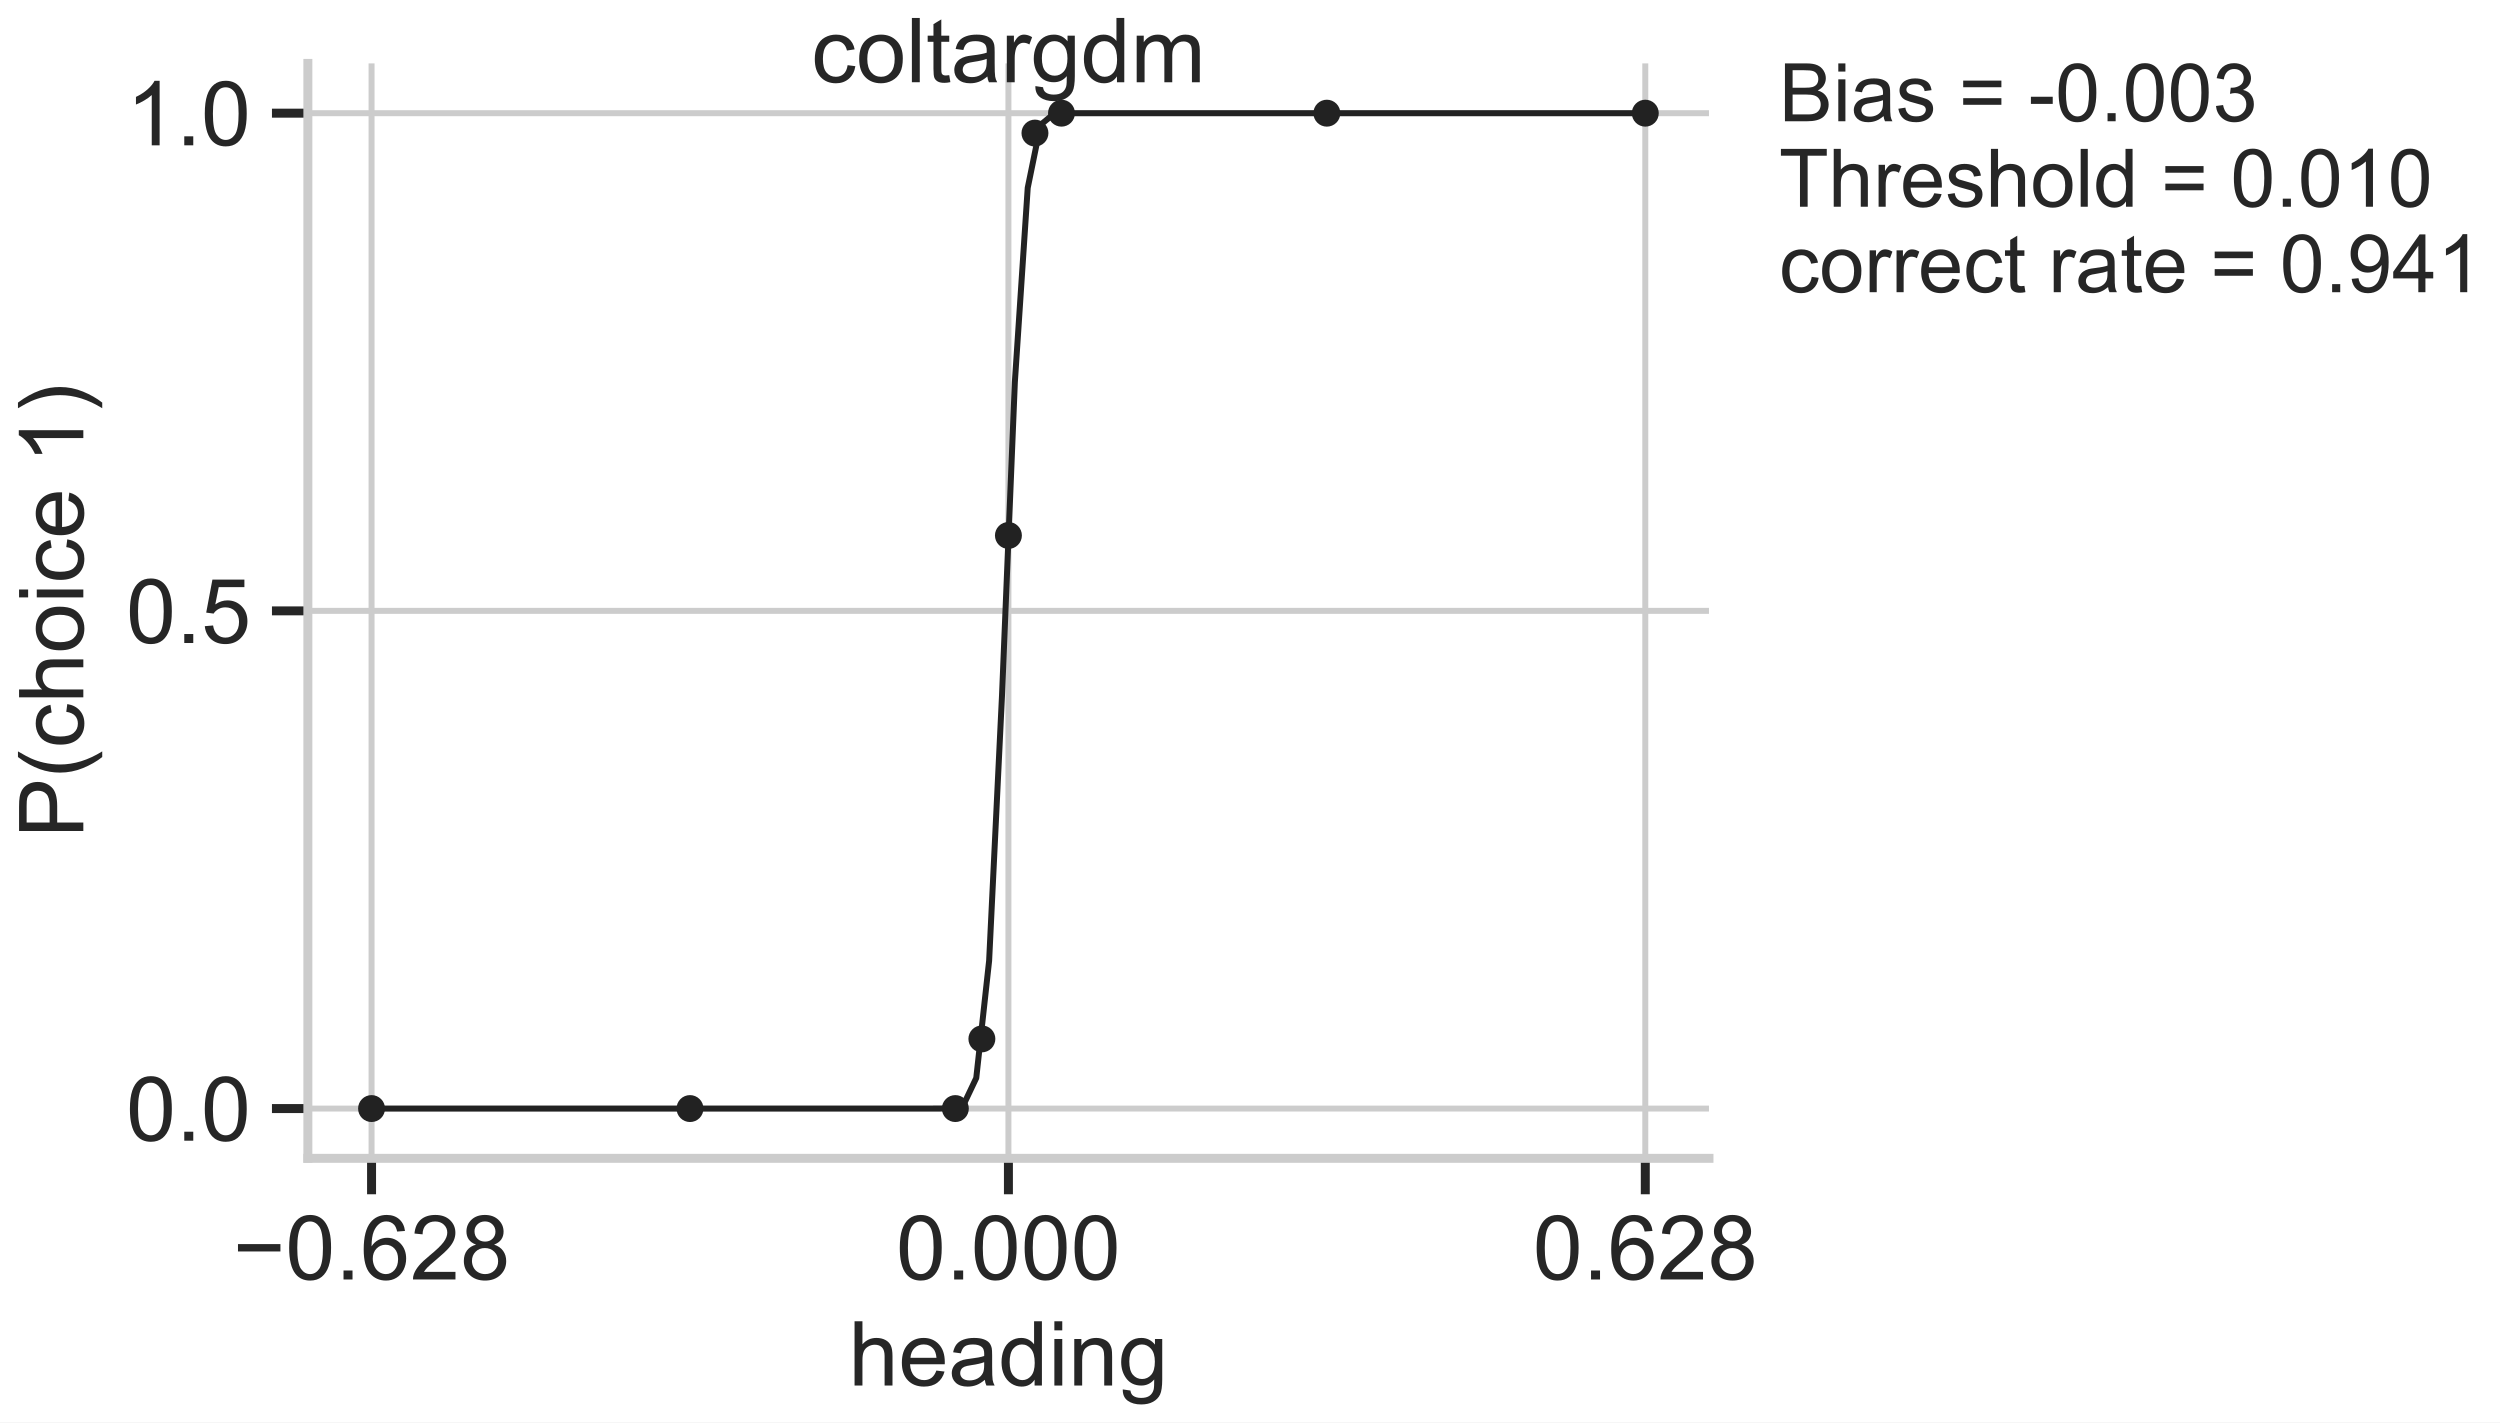
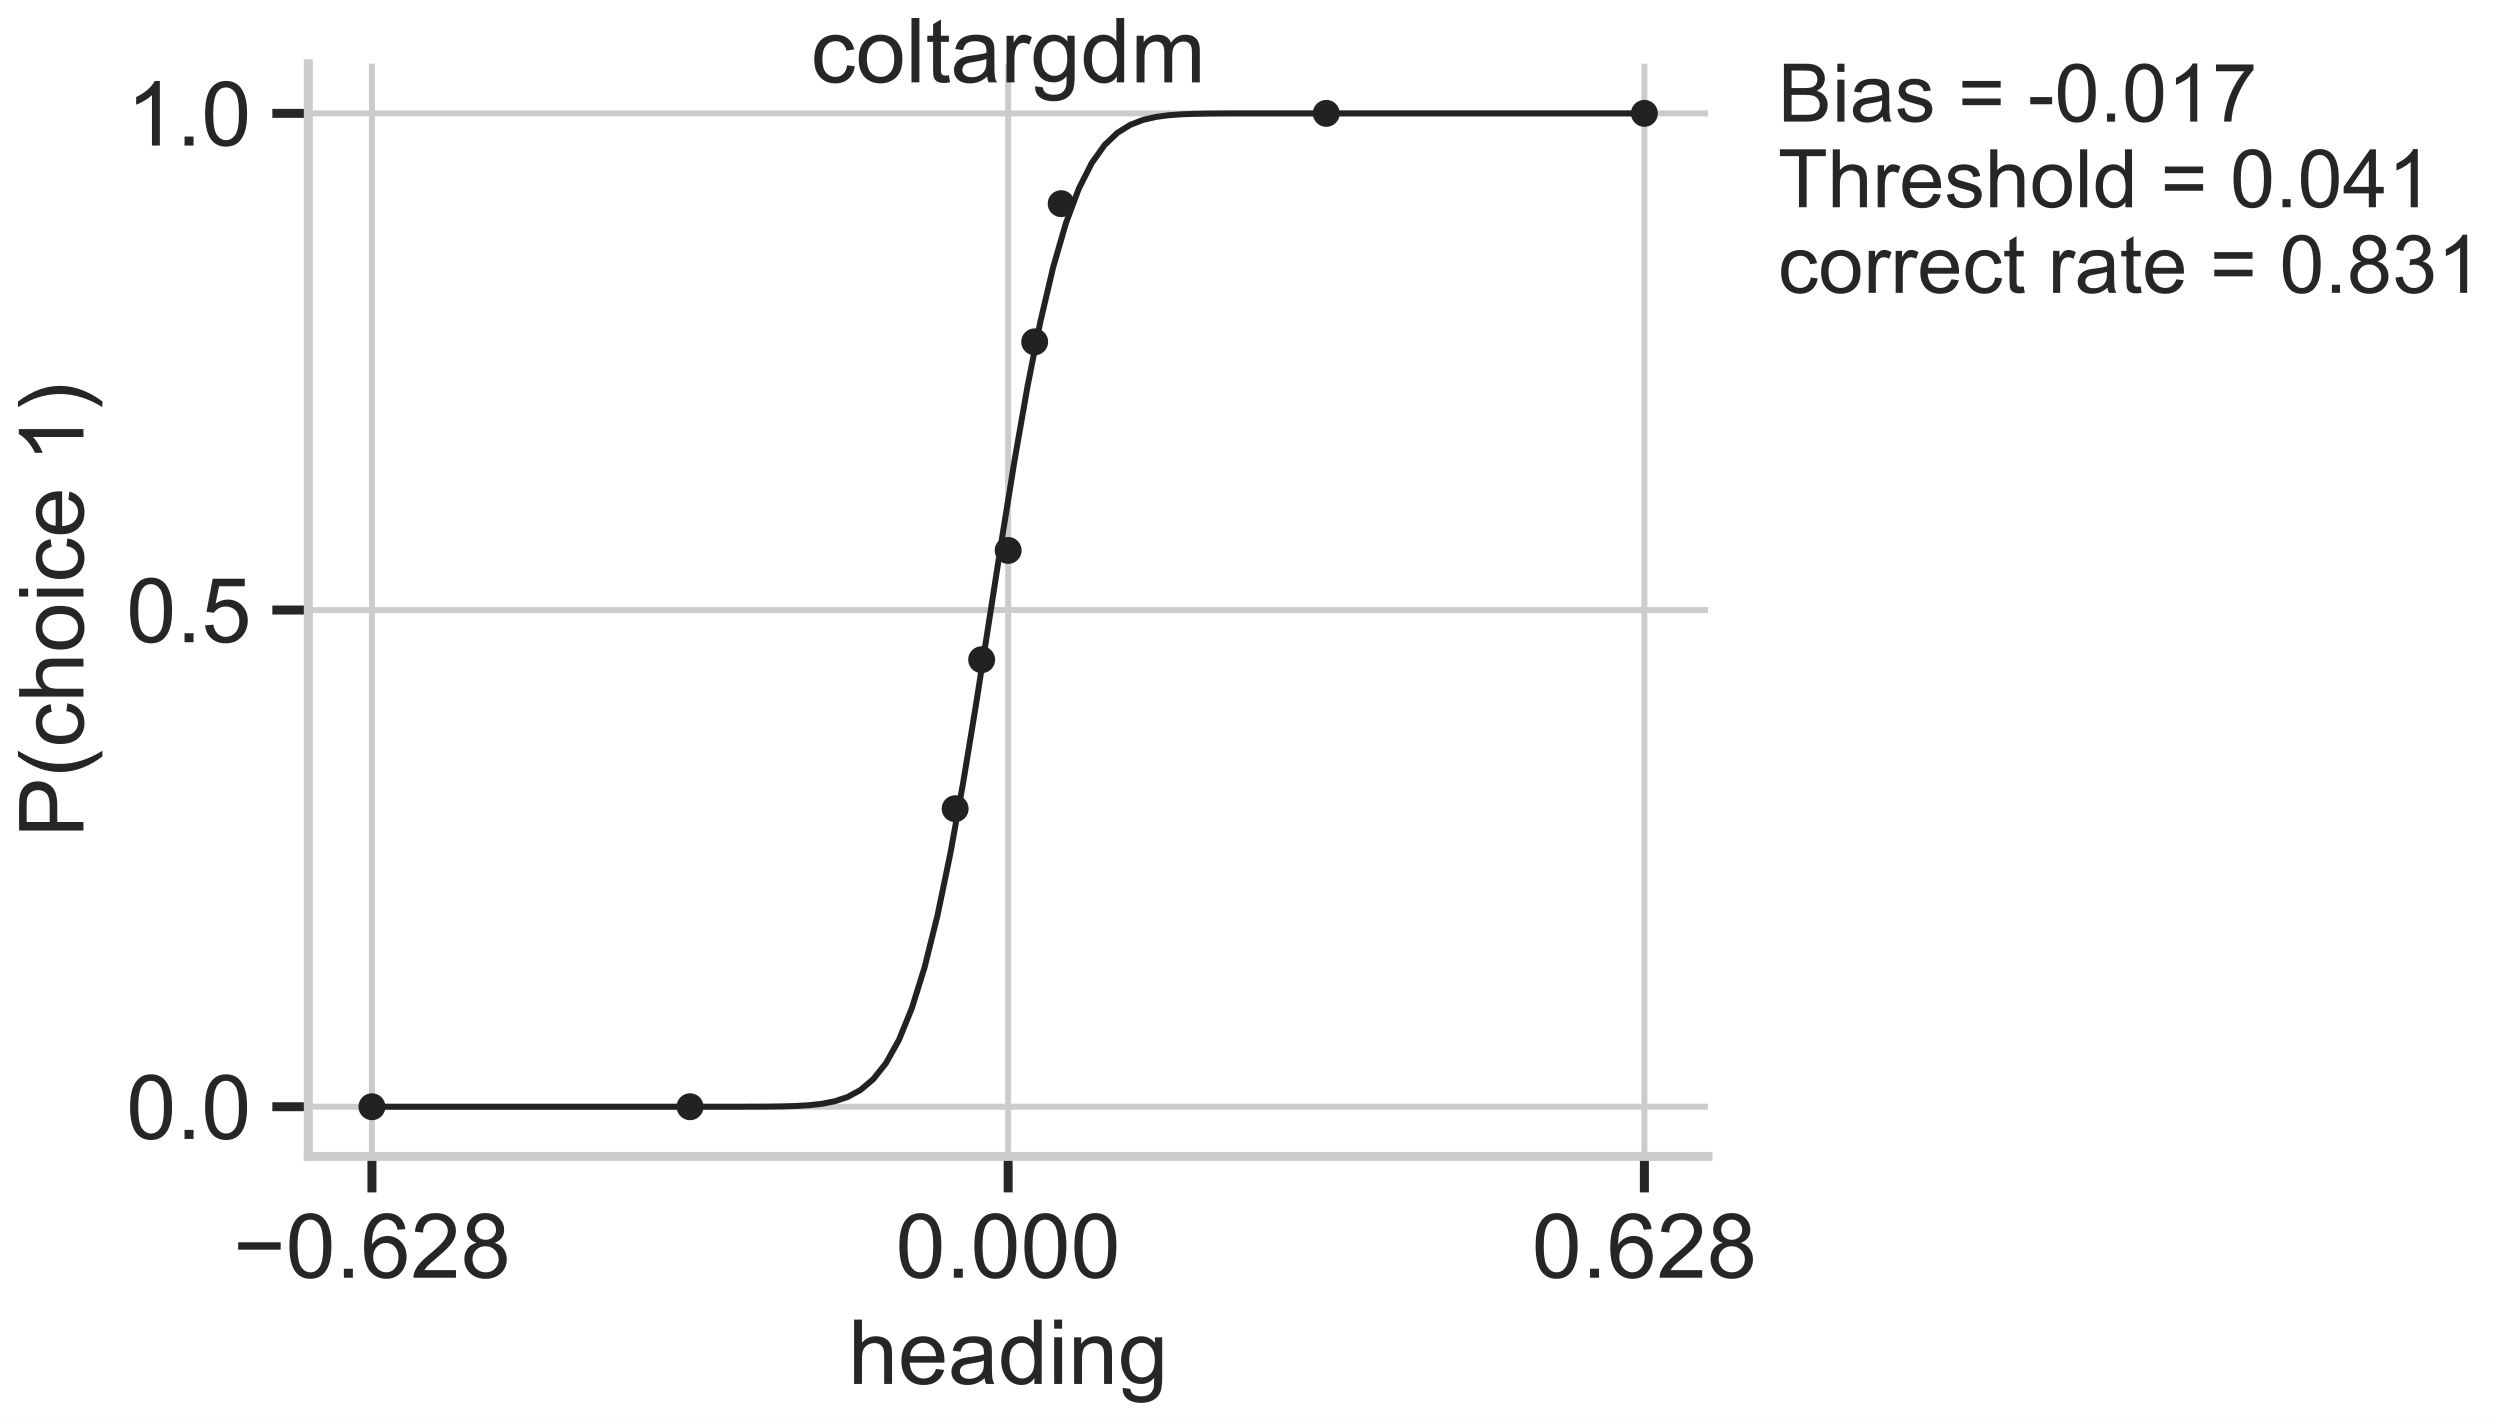
- <svg xmlns="http://www.w3.org/2000/svg" xmlns:xlink="http://www.w3.org/1999/xlink" width="417.6pt" height="237.6pt" viewBox="0 0 417.6 237.6" version="1.1">
+ <svg xmlns="http://www.w3.org/2000/svg" xmlns:xlink="http://www.w3.org/1999/xlink" width="417pt" height="237pt" viewBox="0 0 417 237" version="1.1">
  <defs>
    <style type="text/css">*{stroke-linejoin: round; stroke-linecap: butt}</style>
  </defs>
  <g id="figure_1">
    <g id="patch_1">
-       <path d="M 0 237.6  L 417.6 237.6  L 417.6 0  L 0 0  z " style="fill: #ffffff" />
+       <path d="M 0 237  L 417 237  L 417 0  L 0 0  z " style="fill: #ffffff" />
    </g>
    <g id="axes_1">
      <g id="patch_2">
-         <path d="M 51.427 193.488  L 285.467 193.488  L 285.467 10.592  L 51.427 10.592  L 51.427 193.488  z " style="fill: none" />
+         <path d="M 51.427 192.888  L 284.895 192.888  L 284.895 10.625  L 51.427 10.625  L 51.427 192.888  z " style="fill: none" />
      </g>
      <g id="matplotlib.axis_1">
        <g id="xtick_1">
          <g id="line2d_1">
-             <path d="M 62.065 193.488  L 62.065 10.592  " clip-path="url(#p4174869cdf)" style="fill: none; stroke: #cccccc; stroke-linecap: round" />
+             <path d="M 62.039 192.888  L 62.039 10.625  " clip-path="url(#p455dd6280d)" style="fill: none; stroke: #cccccc; stroke-linecap: round" />
          </g>
          <g id="line2d_2">
            <defs>
-               <path id="mea67c28855" d="M 0 0  L 0 6  " style="stroke: #262626; stroke-width: 1.5" />
+               <path id="m4853900758" d="M 0 0  L 0 6  " style="stroke: #262626; stroke-width: 1.5" />
            </defs>
            <g>
-               <use xlink:href="#mea67c28855" x="62.065" y="193.488" style="fill: #262626; stroke: #262626; stroke-width: 1.5" />
+               <use xlink:href="#m4853900758" x="62.039" y="192.888" style="fill: #262626; stroke: #262626; stroke-width: 1.5" />
            </g>
          </g>
          <g id="text_1">
-             <g style="fill: #262626" transform="translate(38.91811 213.7248) scale(0.15 -0.15)">
+             <g style="fill: #262626" transform="translate(38.89213 213.1248) scale(0.15 -0.15)">
              <defs>
                <path id="ArialMT-2212" d="M 3381 1997  L 356 1997  L 356 2522  L 3381 2522  L 3381 1997  z " transform="scale(0.015625)" />
                <path id="ArialMT-30" d="M 266 2259  Q 266 3072 433 3567  Q 600 4063 929 4331  Q 1259 4600 1759 4600  Q 2128 4600 2406 4451  Q 2684 4303 2865 4023  Q 3047 3744 3150 3342  Q 3253 2941 3253 2259  Q 3253 1453 3087 958  Q 2922 463 2592 192  Q 2263 -78 1759 -78  Q 1097 -78 719 397  Q 266 969 266 2259  z M 844 2259  Q 844 1131 1108 757  Q 1372 384 1759 384  Q 2147 384 2411 759  Q 2675 1134 2675 2259  Q 2675 3391 2411 3762  Q 2147 4134 1753 4134  Q 1366 4134 1134 3806  Q 844 3388 844 2259  z " transform="scale(0.015625)" />
                <path id="ArialMT-2e" d="M 581 0  L 581 641  L 1222 641  L 1222 0  L 581 0  z " transform="scale(0.015625)" />
                <path id="ArialMT-36" d="M 3184 3459  L 2625 3416  Q 2550 3747 2413 3897  Q 2184 4138 1850 4138  Q 1581 4138 1378 3988  Q 1113 3794 959 3422  Q 806 3050 800 2363  Q 1003 2672 1297 2822  Q 1591 2972 1913 2972  Q 2475 2972 2870 2558  Q 3266 2144 3266 1488  Q 3266 1056 3080 686  Q 2894 316 2569 119  Q 2244 -78 1831 -78  Q 1128 -78 684 439  Q 241 956 241 2144  Q 241 3472 731 4075  Q 1159 4600 1884 4600  Q 2425 4600 2770 4297  Q 3116 3994 3184 3459  z M 888 1484  Q 888 1194 1011 928  Q 1134 663 1356 523  Q 1578 384 1822 384  Q 2178 384 2434 671  Q 2691 959 2691 1453  Q 2691 1928 2437 2201  Q 2184 2475 1800 2475  Q 1419 2475 1153 2201  Q 888 1928 888 1484  z " transform="scale(0.015625)" />
                <path id="ArialMT-32" d="M 3222 541  L 3222 0  L 194 0  Q 188 203 259 391  Q 375 700 629 1000  Q 884 1300 1366 1694  Q 2113 2306 2375 2664  Q 2638 3022 2638 3341  Q 2638 3675 2398 3904  Q 2159 4134 1775 4134  Q 1369 4134 1125 3890  Q 881 3647 878 3216  L 300 3275  Q 359 3922 746 4261  Q 1134 4600 1788 4600  Q 2447 4600 2831 4234  Q 3216 3869 3216 3328  Q 3216 3053 3103 2787  Q 2991 2522 2730 2228  Q 2469 1934 1863 1422  Q 1356 997 1212 845  Q 1069 694 975 541  L 3222 541  z " transform="scale(0.015625)" />
                <path id="ArialMT-38" d="M 1131 2484  Q 781 2613 612 2850  Q 444 3088 444 3419  Q 444 3919 803 4259  Q 1163 4600 1759 4600  Q 2359 4600 2725 4251  Q 3091 3903 3091 3403  Q 3091 3084 2923 2848  Q 2756 2613 2416 2484  Q 2838 2347 3058 2040  Q 3278 1734 3278 1309  Q 3278 722 2862 322  Q 2447 -78 1769 -78  Q 1091 -78 675 323  Q 259 725 259 1325  Q 259 1772 486 2073  Q 713 2375 1131 2484  z M 1019 3438  Q 1019 3113 1228 2906  Q 1438 2700 1772 2700  Q 2097 2700 2305 2904  Q 2513 3109 2513 3406  Q 2513 3716 2298 3927  Q 2084 4138 1766 4138  Q 1444 4138 1231 3931  Q 1019 3725 1019 3438  z M 838 1322  Q 838 1081 952 856  Q 1066 631 1291 507  Q 1516 384 1775 384  Q 2178 384 2440 643  Q 2703 903 2703 1303  Q 2703 1709 2433 1975  Q 2163 2241 1756 2241  Q 1359 2241 1098 1978  Q 838 1716 838 1322  z " transform="scale(0.015625)" />
              </defs>
              <use xlink:href="#ArialMT-2212" />
              <use xlink:href="#ArialMT-30" x="58.398" />
              <use xlink:href="#ArialMT-2e" x="114.014" />
              <use xlink:href="#ArialMT-36" x="141.797" />
              <use xlink:href="#ArialMT-32" x="197.412" />
              <use xlink:href="#ArialMT-38" x="253.027" />
            </g>
          </g>
        </g>
        <g id="xtick_2">
          <g id="line2d_3">
-             <path d="M 168.447 193.488  L 168.447 10.592  " clip-path="url(#p4174869cdf)" style="fill: none; stroke: #cccccc; stroke-linecap: round" />
+             <path d="M 168.161 192.888  L 168.161 10.625  " clip-path="url(#p455dd6280d)" style="fill: none; stroke: #cccccc; stroke-linecap: round" />
          </g>
          <g id="line2d_4">
            <g>
-               <use xlink:href="#mea67c28855" x="168.447" y="193.488" style="fill: #262626; stroke: #262626; stroke-width: 1.5" />
+               <use xlink:href="#m4853900758" x="168.161" y="192.888" style="fill: #262626; stroke: #262626; stroke-width: 1.5" />
            </g>
          </g>
          <g id="text_2">
-             <g style="fill: #262626" transform="translate(149.6804 213.7248) scale(0.15 -0.15)">
+             <g style="fill: #262626" transform="translate(149.3946 213.1248) scale(0.15 -0.15)">
              <use xlink:href="#ArialMT-30" />
              <use xlink:href="#ArialMT-2e" x="55.615" />
              <use xlink:href="#ArialMT-30" x="83.398" />
              <use xlink:href="#ArialMT-30" x="139.014" />
              <use xlink:href="#ArialMT-30" x="194.629" />
            </g>
          </g>
        </g>
        <g id="xtick_3">
          <g id="line2d_5">
-             <path d="M 274.829 193.488  L 274.829 10.592  " clip-path="url(#p4174869cdf)" style="fill: none; stroke: #cccccc; stroke-linecap: round" />
+             <path d="M 274.283 192.888  L 274.283 10.625  " clip-path="url(#p455dd6280d)" style="fill: none; stroke: #cccccc; stroke-linecap: round" />
          </g>
          <g id="line2d_6">
            <g>
-               <use xlink:href="#mea67c28855" x="274.829" y="193.488" style="fill: #262626; stroke: #262626; stroke-width: 1.5" />
+               <use xlink:href="#m4853900758" x="274.283" y="192.888" style="fill: #262626; stroke: #262626; stroke-width: 1.5" />
            </g>
          </g>
          <g id="text_3">
-             <g style="fill: #262626" transform="translate(256.0623 213.7248) scale(0.15 -0.15)">
+             <g style="fill: #262626" transform="translate(255.5166 213.1248) scale(0.15 -0.15)">
              <use xlink:href="#ArialMT-30" />
              <use xlink:href="#ArialMT-2e" x="55.615" />
              <use xlink:href="#ArialMT-36" x="83.398" />
              <use xlink:href="#ArialMT-32" x="139.014" />
              <use xlink:href="#ArialMT-38" x="194.629" />
            </g>
          </g>
        </g>
        <g id="text_4">
-           <g style="fill: #262626" transform="translate(141.7562 231.4427) scale(0.15 -0.15)">
+           <g style="fill: #262626" transform="translate(141.4704 230.8427) scale(0.15 -0.15)">
            <defs>
              <path id="ArialMT-68" d="M 422 0  L 422 4581  L 984 4581  L 984 2938  Q 1378 3394 1978 3394  Q 2347 3394 2619 3248  Q 2891 3103 3008 2847  Q 3125 2591 3125 2103  L 3125 0  L 2563 0  L 2563 2103  Q 2563 2525 2380 2717  Q 2197 2909 1863 2909  Q 1613 2909 1392 2779  Q 1172 2650 1078 2428  Q 984 2206 984 1816  L 984 0  L 422 0  z " transform="scale(0.015625)" />
              <path id="ArialMT-65" d="M 2694 1069  L 3275 997  Q 3138 488 2766 206  Q 2394 -75 1816 -75  Q 1088 -75 661 373  Q 234 822 234 1631  Q 234 2469 665 2931  Q 1097 3394 1784 3394  Q 2450 3394 2872 2941  Q 3294 2488 3294 1666  Q 3294 1616 3291 1516  L 816 1516  Q 847 969 1125 678  Q 1403 388 1819 388  Q 2128 388 2347 550  Q 2566 713 2694 1069  z M 847 1978  L 2700 1978  Q 2663 2397 2488 2606  Q 2219 2931 1791 2931  Q 1403 2931 1139 2672  Q 875 2413 847 1978  z " transform="scale(0.015625)" />
              <path id="ArialMT-61" d="M 2588 409  Q 2275 144 1986 34  Q 1697 -75 1366 -75  Q 819 -75 525 192  Q 231 459 231 875  Q 231 1119 342 1320  Q 453 1522 633 1644  Q 813 1766 1038 1828  Q 1203 1872 1538 1913  Q 2219 1994 2541 2106  Q 2544 2222 2544 2253  Q 2544 2597 2384 2738  Q 2169 2928 1744 2928  Q 1347 2928 1158 2789  Q 969 2650 878 2297  L 328 2372  Q 403 2725 575 2942  Q 747 3159 1072 3276  Q 1397 3394 1825 3394  Q 2250 3394 2515 3294  Q 2781 3194 2906 3042  Q 3031 2891 3081 2659  Q 3109 2516 3109 2141  L 3109 1391  Q 3109 606 3145 398  Q 3181 191 3288 0  L 2700 0  Q 2613 175 2588 409  z M 2541 1666  Q 2234 1541 1622 1453  Q 1275 1403 1131 1340  Q 988 1278 909 1158  Q 831 1038 831 891  Q 831 666 1001 516  Q 1172 366 1500 366  Q 1825 366 2078 508  Q 2331 650 2450 897  Q 2541 1088 2541 1459  L 2541 1666  z " transform="scale(0.015625)" />
              <path id="ArialMT-64" d="M 2575 0  L 2575 419  Q 2259 -75 1647 -75  Q 1250 -75 917 144  Q 584 363 401 755  Q 219 1147 219 1656  Q 219 2153 384 2558  Q 550 2963 881 3178  Q 1213 3394 1622 3394  Q 1922 3394 2156 3267  Q 2391 3141 2538 2938  L 2538 4581  L 3097 4581  L 3097 0  L 2575 0  z M 797 1656  Q 797 1019 1065 703  Q 1334 388 1700 388  Q 2069 388 2326 689  Q 2584 991 2584 1609  Q 2584 2291 2321 2609  Q 2059 2928 1675 2928  Q 1300 2928 1048 2622  Q 797 2316 797 1656  z " transform="scale(0.015625)" />
              <path id="ArialMT-69" d="M 425 3934  L 425 4581  L 988 4581  L 988 3934  L 425 3934  z M 425 0  L 425 3319  L 988 3319  L 988 0  L 425 0  z " transform="scale(0.015625)" />
              <path id="ArialMT-6e" d="M 422 0  L 422 3319  L 928 3319  L 928 2847  Q 1294 3394 1984 3394  Q 2284 3394 2536 3286  Q 2788 3178 2913 3003  Q 3038 2828 3088 2588  Q 3119 2431 3119 2041  L 3119 0  L 2556 0  L 2556 2019  Q 2556 2363 2490 2533  Q 2425 2703 2258 2804  Q 2091 2906 1866 2906  Q 1506 2906 1245 2678  Q 984 2450 984 1813  L 984 0  L 422 0  z " transform="scale(0.015625)" />
              <path id="ArialMT-67" d="M 319 -275  L 866 -356  Q 900 -609 1056 -725  Q 1266 -881 1628 -881  Q 2019 -881 2231 -725  Q 2444 -569 2519 -288  Q 2563 -116 2559 434  Q 2191 0 1641 0  Q 956 0 581 494  Q 206 988 206 1678  Q 206 2153 378 2554  Q 550 2956 876 3175  Q 1203 3394 1644 3394  Q 2231 3394 2613 2919  L 2613 3319  L 3131 3319  L 3131 450  Q 3131 -325 2973 -648  Q 2816 -972 2473 -1159  Q 2131 -1347 1631 -1347  Q 1038 -1347 672 -1080  Q 306 -813 319 -275  z M 784 1719  Q 784 1066 1043 766  Q 1303 466 1694 466  Q 2081 466 2343 764  Q 2606 1063 2606 1700  Q 2606 2309 2336 2618  Q 2066 2928 1684 2928  Q 1309 2928 1046 2623  Q 784 2319 784 1719  z " transform="scale(0.015625)" />
            </defs>
            <use xlink:href="#ArialMT-68" />
            <use xlink:href="#ArialMT-65" x="55.615" />
            <use xlink:href="#ArialMT-61" x="111.23" />
            <use xlink:href="#ArialMT-64" x="166.846" />
            <use xlink:href="#ArialMT-69" x="222.461" />
            <use xlink:href="#ArialMT-6e" x="244.678" />
            <use xlink:href="#ArialMT-67" x="300.293" />
          </g>
        </g>
      </g>
      <g id="matplotlib.axis_2">
        <g id="ytick_1">
          <g id="line2d_7">
-             <path d="M 51.427 185.175  L 285.467 185.175  " clip-path="url(#p4174869cdf)" style="fill: none; stroke: #cccccc; stroke-linecap: round" />
+             <path d="M 51.427 184.603  L 284.895 184.603  " clip-path="url(#p455dd6280d)" style="fill: none; stroke: #cccccc; stroke-linecap: round" />
          </g>
          <g id="line2d_8">
            <defs>
-               <path id="maa563afc56" d="M 0 0  L -6 0  " style="stroke: #262626; stroke-width: 1.5" />
+               <path id="m7aaaa21338" d="M 0 0  L -6 0  " style="stroke: #262626; stroke-width: 1.5" />
            </defs>
            <g>
-               <use xlink:href="#maa563afc56" x="51.427" y="185.175" style="fill: #262626; stroke: #262626; stroke-width: 1.5" />
+               <use xlink:href="#m7aaaa21338" x="51.427" y="184.603" style="fill: #262626; stroke: #262626; stroke-width: 1.5" />
            </g>
          </g>
          <g id="text_5">
-             <g style="fill: #262626" transform="translate(21.0768 190.5429) scale(0.15 -0.15)">
+             <g style="fill: #262626" transform="translate(21.0768 189.9717) scale(0.15 -0.15)">
              <use xlink:href="#ArialMT-30" />
              <use xlink:href="#ArialMT-2e" x="55.615" />
              <use xlink:href="#ArialMT-30" x="83.398" />
            </g>
          </g>
        </g>
        <g id="ytick_2">
          <g id="line2d_9">
-             <path d="M 51.427 102.04  L 285.467 102.04  " clip-path="url(#p4174869cdf)" style="fill: none; stroke: #cccccc; stroke-linecap: round" />
+             <path d="M 51.427 101.757  L 284.895 101.757  " clip-path="url(#p455dd6280d)" style="fill: none; stroke: #cccccc; stroke-linecap: round" />
          </g>
          <g id="line2d_10">
            <g>
-               <use xlink:href="#maa563afc56" x="51.427" y="102.04" style="fill: #262626; stroke: #262626; stroke-width: 1.5" />
+               <use xlink:href="#m7aaaa21338" x="51.427" y="101.757" style="fill: #262626; stroke: #262626; stroke-width: 1.5" />
            </g>
          </g>
          <g id="text_6">
-             <g style="fill: #262626" transform="translate(21.0768 107.4082) scale(0.15 -0.15)">
+             <g style="fill: #262626" transform="translate(21.0768 107.1251) scale(0.15 -0.15)">
              <defs>
                <path id="ArialMT-35" d="M 266 1200  L 856 1250  Q 922 819 1161 601  Q 1400 384 1738 384  Q 2144 384 2425 690  Q 2706 997 2706 1503  Q 2706 1984 2436 2262  Q 2166 2541 1728 2541  Q 1456 2541 1237 2417  Q 1019 2294 894 2097  L 366 2166  L 809 4519  L 3088 4519  L 3088 3981  L 1259 3981  L 1013 2750  Q 1425 3038 1878 3038  Q 2478 3038 2890 2622  Q 3303 2206 3303 1553  Q 3303 931 2941 478  Q 2500 -78 1738 -78  Q 1113 -78 717 272  Q 322 622 266 1200  z " transform="scale(0.015625)" />
              </defs>
              <use xlink:href="#ArialMT-30" />
              <use xlink:href="#ArialMT-2e" x="55.615" />
              <use xlink:href="#ArialMT-35" x="83.398" />
            </g>
          </g>
        </g>
        <g id="ytick_3">
          <g id="line2d_11">
-             <path d="M 51.427 18.905  L 285.467 18.905  " clip-path="url(#p4174869cdf)" style="fill: none; stroke: #cccccc; stroke-linecap: round" />
+             <path d="M 51.427 18.91  L 284.895 18.91  " clip-path="url(#p455dd6280d)" style="fill: none; stroke: #cccccc; stroke-linecap: round" />
          </g>
          <g id="line2d_12">
            <g>
-               <use xlink:href="#maa563afc56" x="51.427" y="18.905" style="fill: #262626; stroke: #262626; stroke-width: 1.5" />
+               <use xlink:href="#m7aaaa21338" x="51.427" y="18.91" style="fill: #262626; stroke: #262626; stroke-width: 1.5" />
            </g>
          </g>
          <g id="text_7">
-             <g style="fill: #262626" transform="translate(21.0768 24.2735) scale(0.15 -0.15)">
+             <g style="fill: #262626" transform="translate(21.0768 24.2785) scale(0.15 -0.15)">
              <defs>
                <path id="ArialMT-31" d="M 2384 0  L 1822 0  L 1822 3584  Q 1619 3391 1289 3197  Q 959 3003 697 2906  L 697 3450  Q 1169 3672 1522 3987  Q 1875 4303 2022 4600  L 2384 4600  L 2384 0  z " transform="scale(0.015625)" />
              </defs>
              <use xlink:href="#ArialMT-31" />
              <use xlink:href="#ArialMT-2e" x="55.615" />
              <use xlink:href="#ArialMT-30" x="83.398" />
            </g>
          </g>
        </g>
        <g id="text_8">
-           <g style="fill: #262626" transform="translate(13.91977 139.9699) rotate(-90) scale(0.15 -0.15)">
+           <g style="fill: #262626" transform="translate(13.91977 139.6868) rotate(-90) scale(0.15 -0.15)">
            <defs>
              <path id="ArialMT-50" d="M 494 0  L 494 4581  L 2222 4581  Q 2678 4581 2919 4538  Q 3256 4481 3484 4323  Q 3713 4166 3852 3881  Q 3991 3597 3991 3256  Q 3991 2672 3619 2267  Q 3247 1863 2275 1863  L 1100 1863  L 1100 0  L 494 0  z M 1100 2403  L 2284 2403  Q 2872 2403 3119 2622  Q 3366 2841 3366 3238  Q 3366 3525 3220 3729  Q 3075 3934 2838 4000  Q 2684 4041 2272 4041  L 1100 4041  L 1100 2403  z " transform="scale(0.015625)" />
              <path id="ArialMT-28" d="M 1497 -1347  Q 1031 -759 709 28  Q 388 816 388 1659  Q 388 2403 628 3084  Q 909 3875 1497 4659  L 1900 4659  Q 1522 4009 1400 3731  Q 1209 3300 1100 2831  Q 966 2247 966 1656  Q 966 153 1900 -1347  L 1497 -1347  z " transform="scale(0.015625)" />
              <path id="ArialMT-63" d="M 2588 1216  L 3141 1144  Q 3050 572 2676 248  Q 2303 -75 1759 -75  Q 1078 -75 664 370  Q 250 816 250 1647  Q 250 2184 428 2587  Q 606 2991 970 3192  Q 1334 3394 1763 3394  Q 2303 3394 2647 3120  Q 2991 2847 3088 2344  L 2541 2259  Q 2463 2594 2264 2762  Q 2066 2931 1784 2931  Q 1359 2931 1093 2626  Q 828 2322 828 1663  Q 828 994 1084 691  Q 1341 388 1753 388  Q 2084 388 2306 591  Q 2528 794 2588 1216  z " transform="scale(0.015625)" />
              <path id="ArialMT-6f" d="M 213 1659  Q 213 2581 725 3025  Q 1153 3394 1769 3394  Q 2453 3394 2887 2945  Q 3322 2497 3322 1706  Q 3322 1066 3130 698  Q 2938 331 2570 128  Q 2203 -75 1769 -75  Q 1072 -75 642 372  Q 213 819 213 1659  z M 791 1659  Q 791 1022 1069 705  Q 1347 388 1769 388  Q 2188 388 2466 706  Q 2744 1025 2744 1678  Q 2744 2294 2464 2611  Q 2184 2928 1769 2928  Q 1347 2928 1069 2612  Q 791 2297 791 1659  z " transform="scale(0.015625)" />
              <path id="ArialMT-20" transform="scale(0.015625)" />
              <path id="ArialMT-29" d="M 791 -1347  L 388 -1347  Q 1322 153 1322 1656  Q 1322 2244 1188 2822  Q 1081 3291 891 3722  Q 769 4003 388 4659  L 791 4659  Q 1378 3875 1659 3084  Q 1900 2403 1900 1659  Q 1900 816 1576 28  Q 1253 -759 791 -1347  z " transform="scale(0.015625)" />
            </defs>
            <use xlink:href="#ArialMT-50" />
            <use xlink:href="#ArialMT-28" x="66.699" />
            <use xlink:href="#ArialMT-63" x="100" />
            <use xlink:href="#ArialMT-68" x="150" />
            <use xlink:href="#ArialMT-6f" x="205.615" />
            <use xlink:href="#ArialMT-69" x="261.23" />
            <use xlink:href="#ArialMT-63" x="283.447" />
            <use xlink:href="#ArialMT-65" x="333.447" />
            <use xlink:href="#ArialMT-20" x="389.062" />
            <use xlink:href="#ArialMT-31" x="416.846" />
            <use xlink:href="#ArialMT-29" x="472.461" />
          </g>
        </g>
      </g>
      <g id="line2d_13">
        <defs>
-           <path id="ma7640cecc8" d="M 0 1.75  C 0.464 1.75 0.909 1.566 1.237 1.237  C 1.566 0.909 1.75 0.464 1.75 0  C 1.75 -0.464 1.566 -0.909 1.237 -1.237  C 0.909 -1.566 0.464 -1.75 0 -1.75  C -0.464 -1.75 -0.909 -1.566 -1.237 -1.237  C -1.566 -0.909 -1.75 -0.464 -1.75 0  C -1.75 0.464 -1.566 0.909 -1.237 1.237  C -0.909 1.566 -0.464 1.75 0 1.75  z " style="stroke: #222222" />
+           <path id="mb4865ebfe2" d="M 0 1.75  C 0.464 1.75 0.909 1.566 1.237 1.237  C 1.566 0.909 1.75 0.464 1.75 0  C 1.75 -0.464 1.566 -0.909 1.237 -1.237  C 0.909 -1.566 0.464 -1.75 0 -1.75  C -0.464 -1.75 -0.909 -1.566 -1.237 -1.237  C -1.566 -0.909 -1.75 -0.464 -1.75 0  C -1.75 0.464 -1.566 0.909 -1.237 1.237  C -0.909 1.566 -0.464 1.75 0 1.75  z " style="stroke: #222222" />
        </defs>
-         <g clip-path="url(#p4174869cdf)">
-           <use xlink:href="#ma7640cecc8" x="62.065" y="185.175" style="fill: #222222; stroke: #222222" />
-           <use xlink:href="#ma7640cecc8" x="115.256" y="185.175" style="fill: #222222; stroke: #222222" />
-           <use xlink:href="#ma7640cecc8" x="159.582" y="185.175" style="fill: #222222; stroke: #222222" />
-           <use xlink:href="#ma7640cecc8" x="164.014" y="173.536" style="fill: #222222; stroke: #222222" />
-           <use xlink:href="#ma7640cecc8" x="168.447" y="89.444" style="fill: #222222; stroke: #222222" />
-           <use xlink:href="#ma7640cecc8" x="172.879" y="22.231" style="fill: #222222; stroke: #222222" />
-           <use xlink:href="#ma7640cecc8" x="177.312" y="18.905" style="fill: #222222; stroke: #222222" />
-           <use xlink:href="#ma7640cecc8" x="221.638" y="18.905" style="fill: #222222; stroke: #222222" />
-           <use xlink:href="#ma7640cecc8" x="274.829" y="18.905" style="fill: #222222; stroke: #222222" />
+         <g clip-path="url(#p455dd6280d)">
+           <use xlink:href="#mb4865ebfe2" x="62.039" y="184.603" style="fill: #222222; stroke: #222222" />
+           <use xlink:href="#mb4865ebfe2" x="115.1" y="184.603" style="fill: #222222; stroke: #222222" />
+           <use xlink:href="#mb4865ebfe2" x="159.318" y="134.895" style="fill: #222222; stroke: #222222" />
+           <use xlink:href="#mb4865ebfe2" x="163.739" y="110.041" style="fill: #222222; stroke: #222222" />
+           <use xlink:href="#mb4865ebfe2" x="168.161" y="91.815" style="fill: #222222; stroke: #222222" />
+           <use xlink:href="#mb4865ebfe2" x="172.583" y="57.02" style="fill: #222222; stroke: #222222" />
+           <use xlink:href="#mb4865ebfe2" x="177.005" y="33.973" style="fill: #222222; stroke: #222222" />
+           <use xlink:href="#mb4865ebfe2" x="221.222" y="18.91" style="fill: #222222; stroke: #222222" />
+           <use xlink:href="#mb4865ebfe2" x="274.283" y="18.91" style="fill: #222222; stroke: #222222" />
        </g>
      </g>
      <g id="line2d_14">
-         <path d="M 62.065 185.175  L 64.214 185.175  L 66.363 185.175  L 68.512 185.175  L 70.661 185.175  L 72.811 185.175  L 74.96 185.175  L 77.109 185.175  L 79.258 185.175  L 81.407 185.175  L 83.556 185.175  L 85.705 185.175  L 87.855 185.175  L 90.004 185.175  L 92.153 185.175  L 94.302 185.175  L 96.451 185.175  L 98.6 185.175  L 100.749 185.175  L 102.898 185.175  L 105.048 185.175  L 107.197 185.175  L 109.346 185.175  L 111.495 185.175  L 113.644 185.175  L 115.793 185.175  L 117.942 185.175  L 120.091 185.175  L 122.241 185.175  L 124.39 185.175  L 126.539 185.175  L 128.688 185.175  L 130.837 185.175  L 132.986 185.175  L 135.135 185.175  L 137.284 185.175  L 139.434 185.175  L 141.583 185.175  L 143.732 185.175  L 145.881 185.175  L 148.03 185.175  L 150.179 185.175  L 152.328 185.175  L 154.477 185.175  L 156.627 185.173  L 158.776 185.139  L 160.925 184.595  L 163.074 180.07  L 165.223 160.491  L 167.372 116.229  L 169.521 63.846  L 171.671 31.377  L 173.82 20.85  L 175.969 19.069  L 178.118 18.912  L 180.267 18.905  L 182.416 18.905  L 184.565 18.905  L 186.714 18.905  L 188.864 18.905  L 191.013 18.905  L 193.162 18.905  L 195.311 18.905  L 197.46 18.905  L 199.609 18.905  L 201.758 18.905  L 203.907 18.905  L 206.057 18.905  L 208.206 18.905  L 210.355 18.905  L 212.504 18.905  L 214.653 18.905  L 216.802 18.905  L 218.951 18.905  L 221.1 18.905  L 223.25 18.905  L 225.399 18.905  L 227.548 18.905  L 229.697 18.905  L 231.846 18.905  L 233.995 18.905  L 236.144 18.905  L 238.293 18.905  L 240.443 18.905  L 242.592 18.905  L 244.741 18.905  L 246.89 18.905  L 249.039 18.905  L 251.188 18.905  L 253.337 18.905  L 255.487 18.905  L 257.636 18.905  L 259.785 18.905  L 261.934 18.905  L 264.083 18.905  L 266.232 18.905  L 268.381 18.905  L 270.53 18.905  L 272.68 18.905  L 274.829 18.905  " clip-path="url(#p4174869cdf)" style="fill: none; stroke: #222222; stroke-linecap: round" />
+         <path d="M 62.039 184.603  L 64.183 184.603  L 66.327 184.603  L 68.471 184.603  L 70.615 184.603  L 72.758 184.603  L 74.902 184.603  L 77.046 184.603  L 79.19 184.603  L 81.334 184.603  L 83.478 184.603  L 85.622 184.603  L 87.766 184.603  L 89.909 184.603  L 92.053 184.603  L 94.197 184.603  L 96.341 184.603  L 98.485 184.603  L 100.629 184.603  L 102.773 184.603  L 104.917 184.603  L 107.06 184.603  L 109.204 184.603  L 111.348 184.603  L 113.492 184.603  L 115.636 184.603  L 117.78 184.603  L 119.924 184.603  L 122.068 184.601  L 124.212 184.598  L 126.355 184.591  L 128.499 184.576  L 130.643 184.544  L 132.787 184.478  L 134.931 184.351  L 137.075 184.115  L 139.219 183.696  L 141.363 182.983  L 143.506 181.823  L 145.65 180.015  L 147.794 177.32  L 149.938 173.471  L 152.082 168.212  L 154.226 161.331  L 156.37 152.715  L 158.514 142.387  L 160.657 130.534  L 162.801 117.515  L 164.945 103.825  L 167.089 90.046  L 169.233 76.769  L 171.377 64.524  L 173.521 53.712  L 175.665 44.574  L 177.808 37.181  L 179.952 31.456  L 182.096 27.211  L 184.24 24.199  L 186.384 22.153  L 188.528 20.822  L 190.672 19.994  L 192.816 19.501  L 194.96 19.219  L 197.103 19.065  L 199.247 18.985  L 201.391 18.945  L 203.535 18.926  L 205.679 18.917  L 207.823 18.913  L 209.967 18.911  L 212.111 18.911  L 214.254 18.91  L 216.398 18.91  L 218.542 18.91  L 220.686 18.91  L 222.83 18.91  L 224.974 18.91  L 227.118 18.91  L 229.262 18.91  L 231.405 18.91  L 233.549 18.91  L 235.693 18.91  L 237.837 18.91  L 239.981 18.91  L 242.125 18.91  L 244.269 18.91  L 246.413 18.91  L 248.556 18.91  L 250.7 18.91  L 252.844 18.91  L 254.988 18.91  L 257.132 18.91  L 259.276 18.91  L 261.42 18.91  L 263.564 18.91  L 265.708 18.91  L 267.851 18.91  L 269.995 18.91  L 272.139 18.91  L 274.283 18.91  " clip-path="url(#p455dd6280d)" style="fill: none; stroke: #222222; stroke-linecap: round" />
      </g>
      <g id="patch_3">
-         <path d="M 51.427 193.488  L 51.427 10.592  " style="fill: none; stroke: #cccccc; stroke-width: 1.5; stroke-linejoin: miter; stroke-linecap: square" />
+         <path d="M 51.427 192.888  L 51.427 10.625  " style="fill: none; stroke: #cccccc; stroke-width: 1.5; stroke-linejoin: miter; stroke-linecap: square" />
      </g>
      <g id="patch_4">
-         <path d="M 51.427 193.488  L 285.467 193.488  " style="fill: none; stroke: #cccccc; stroke-width: 1.5; stroke-linejoin: miter; stroke-linecap: square" />
+         <path d="M 51.427 192.888  L 284.895 192.888  " style="fill: none; stroke: #cccccc; stroke-width: 1.5; stroke-linejoin: miter; stroke-linecap: square" />
      </g>
      <g id="text_9">
        <g id="patch_5">
-           <path d="M 293.119 55.545  L 418.65 55.545  L 418.65 6.542  L 293.119 6.542  z " style="fill: #ffffff; opacity: 0.7" />
-         </g>
-         <g style="fill: #262626" transform="translate(297.1689 20.25472) scale(0.135 -0.135)">
+           <path d="M 292.519 55.579  L 418.05 55.579  L 418.05 6.575  L 292.519 6.575  z " style="fill: #ffffff; opacity: 0.7" />
+         </g>
+         <g style="fill: #262626" transform="translate(296.5687 20.28852) scale(0.135 -0.135)">
          <defs>
            <path id="ArialMT-42" d="M 469 0  L 469 4581  L 2188 4581  Q 2713 4581 3030 4442  Q 3347 4303 3526 4014  Q 3706 3725 3706 3409  Q 3706 3116 3547 2856  Q 3388 2597 3066 2438  Q 3481 2316 3704 2022  Q 3928 1728 3928 1328  Q 3928 1006 3792 729  Q 3656 453 3456 303  Q 3256 153 2954 76  Q 2653 0 2216 0  L 469 0  z M 1075 2656  L 2066 2656  Q 2469 2656 2644 2709  Q 2875 2778 2992 2937  Q 3109 3097 3109 3338  Q 3109 3566 3000 3739  Q 2891 3913 2687 3977  Q 2484 4041 1991 4041  L 1075 4041  L 1075 2656  z M 1075 541  L 2216 541  Q 2509 541 2628 563  Q 2838 600 2978 687  Q 3119 775 3209 942  Q 3300 1109 3300 1328  Q 3300 1584 3169 1773  Q 3038 1963 2805 2039  Q 2572 2116 2134 2116  L 1075 2116  L 1075 541  z " transform="scale(0.015625)" />
            <path id="ArialMT-73" d="M 197 991  L 753 1078  Q 800 744 1014 566  Q 1228 388 1613 388  Q 2000 388 2187 545  Q 2375 703 2375 916  Q 2375 1106 2209 1216  Q 2094 1291 1634 1406  Q 1016 1563 777 1677  Q 538 1791 414 1992  Q 291 2194 291 2438  Q 291 2659 392 2848  Q 494 3038 669 3163  Q 800 3259 1026 3326  Q 1253 3394 1513 3394  Q 1903 3394 2198 3281  Q 2494 3169 2634 2976  Q 2775 2784 2828 2463  L 2278 2388  Q 2241 2644 2061 2787  Q 1881 2931 1553 2931  Q 1166 2931 1000 2803  Q 834 2675 834 2503  Q 834 2394 903 2306  Q 972 2216 1119 2156  Q 1203 2125 1616 2013  Q 2213 1853 2448 1751  Q 2684 1650 2818 1456  Q 2953 1263 2953 975  Q 2953 694 2789 445  Q 2625 197 2315 61  Q 2006 -75 1616 -75  Q 969 -75 630 194  Q 291 463 197 991  z " transform="scale(0.015625)" />
            <path id="ArialMT-3d" d="M 3381 2694  L 356 2694  L 356 3219  L 3381 3219  L 3381 2694  z M 3381 1303  L 356 1303  L 356 1828  L 3381 1828  L 3381 1303  z " transform="scale(0.015625)" />
            <path id="ArialMT-2d" d="M 203 1375  L 203 1941  L 1931 1941  L 1931 1375  L 203 1375  z " transform="scale(0.015625)" />
-             <path id="ArialMT-33" d="M 269 1209  L 831 1284  Q 928 806 1161 595  Q 1394 384 1728 384  Q 2125 384 2398 659  Q 2672 934 2672 1341  Q 2672 1728 2419 1979  Q 2166 2231 1775 2231  Q 1616 2231 1378 2169  L 1441 2663  Q 1497 2656 1531 2656  Q 1891 2656 2178 2843  Q 2466 3031 2466 3422  Q 2466 3731 2256 3934  Q 2047 4138 1716 4138  Q 1388 4138 1169 3931  Q 950 3725 888 3313  L 325 3413  Q 428 3978 793 4289  Q 1159 4600 1703 4600  Q 2078 4600 2393 4439  Q 2709 4278 2876 4000  Q 3044 3722 3044 3409  Q 3044 3113 2884 2869  Q 2725 2625 2413 2481  Q 2819 2388 3044 2092  Q 3269 1797 3269 1353  Q 3269 753 2831 336  Q 2394 -81 1725 -81  Q 1122 -81 723 278  Q 325 638 269 1209  z " transform="scale(0.015625)" />
+             <path id="ArialMT-37" d="M 303 3981  L 303 4522  L 3269 4522  L 3269 4084  Q 2831 3619 2401 2847  Q 1972 2075 1738 1259  Q 1569 684 1522 0  L 944 0  Q 953 541 1156 1306  Q 1359 2072 1739 2783  Q 2119 3494 2547 3981  L 303 3981  z " transform="scale(0.015625)" />
          </defs>
          <use xlink:href="#ArialMT-42" />
          <use xlink:href="#ArialMT-69" x="66.699" />
          <use xlink:href="#ArialMT-61" x="88.916" />
          <use xlink:href="#ArialMT-73" x="144.531" />
          <use xlink:href="#ArialMT-20" x="194.531" />
          <use xlink:href="#ArialMT-3d" x="222.314" />
          <use xlink:href="#ArialMT-20" x="280.713" />
          <use xlink:href="#ArialMT-2d" x="308.496" />
          <use xlink:href="#ArialMT-30" x="341.797" />
          <use xlink:href="#ArialMT-2e" x="397.412" />
          <use xlink:href="#ArialMT-30" x="425.195" />
-           <use xlink:href="#ArialMT-30" x="480.811" />
-           <use xlink:href="#ArialMT-33" x="536.426" />
-         </g>
-         <g style="fill: #262626" transform="translate(297.1689 34.5335) scale(0.135 -0.135)">
+           <use xlink:href="#ArialMT-31" x="480.811" />
+           <use xlink:href="#ArialMT-37" x="536.426" />
+         </g>
+         <g style="fill: #262626" transform="translate(296.5687 34.5673) scale(0.135 -0.135)">
          <defs>
            <path id="ArialMT-54" d="M 1659 0  L 1659 4041  L 150 4041  L 150 4581  L 3781 4581  L 3781 4041  L 2266 4041  L 2266 0  L 1659 0  z " transform="scale(0.015625)" />
            <path id="ArialMT-72" d="M 416 0  L 416 3319  L 922 3319  L 922 2816  Q 1116 3169 1280 3281  Q 1444 3394 1641 3394  Q 1925 3394 2219 3213  L 2025 2691  Q 1819 2813 1613 2813  Q 1428 2813 1281 2702  Q 1134 2591 1072 2394  Q 978 2094 978 1738  L 978 0  L 416 0  z " transform="scale(0.015625)" />
            <path id="ArialMT-6c" d="M 409 0  L 409 4581  L 972 4581  L 972 0  L 409 0  z " transform="scale(0.015625)" />
+             <path id="ArialMT-34" d="M 2069 0  L 2069 1097  L 81 1097  L 81 1613  L 2172 4581  L 2631 4581  L 2631 1613  L 3250 1613  L 3250 1097  L 2631 1097  L 2631 0  L 2069 0  z M 2069 1613  L 2069 3678  L 634 1613  L 2069 1613  z " transform="scale(0.015625)" />
          </defs>
          <use xlink:href="#ArialMT-54" />
          <use xlink:href="#ArialMT-68" x="61.084" />
          <use xlink:href="#ArialMT-72" x="116.699" />
          <use xlink:href="#ArialMT-65" x="150" />
          <use xlink:href="#ArialMT-73" x="205.615" />
          <use xlink:href="#ArialMT-68" x="255.615" />
          <use xlink:href="#ArialMT-6f" x="311.23" />
          <use xlink:href="#ArialMT-6c" x="366.846" />
          <use xlink:href="#ArialMT-64" x="389.062" />
          <use xlink:href="#ArialMT-20" x="444.678" />
          <use xlink:href="#ArialMT-3d" x="472.461" />
          <use xlink:href="#ArialMT-20" x="530.859" />
          <use xlink:href="#ArialMT-30" x="558.643" />
          <use xlink:href="#ArialMT-2e" x="614.258" />
          <use xlink:href="#ArialMT-30" x="642.041" />
-           <use xlink:href="#ArialMT-31" x="697.656" />
-           <use xlink:href="#ArialMT-30" x="753.271" />
-         </g>
-         <g style="fill: #262626" transform="translate(297.1689 48.81228) scale(0.135 -0.135)">
+           <use xlink:href="#ArialMT-34" x="697.656" />
+           <use xlink:href="#ArialMT-31" x="753.271" />
+         </g>
+         <g style="fill: #262626" transform="translate(296.5687 48.84608) scale(0.135 -0.135)">
          <defs>
            <path id="ArialMT-74" d="M 1650 503  L 1731 6  Q 1494 -44 1306 -44  Q 1000 -44 831 53  Q 663 150 594 308  Q 525 466 525 972  L 525 2881  L 113 2881  L 113 3319  L 525 3319  L 525 4141  L 1084 4478  L 1084 3319  L 1650 3319  L 1650 2881  L 1084 2881  L 1084 941  Q 1084 700 1114 631  Q 1144 563 1211 522  Q 1278 481 1403 481  Q 1497 481 1650 503  z " transform="scale(0.015625)" />
-             <path id="ArialMT-39" d="M 350 1059  L 891 1109  Q 959 728 1153 556  Q 1347 384 1650 384  Q 1909 384 2104 503  Q 2300 622 2425 820  Q 2550 1019 2634 1356  Q 2719 1694 2719 2044  Q 2719 2081 2716 2156  Q 2547 1888 2255 1720  Q 1963 1553 1622 1553  Q 1053 1553 659 1965  Q 266 2378 266 3053  Q 266 3750 677 4175  Q 1088 4600 1706 4600  Q 2153 4600 2523 4359  Q 2894 4119 3086 3673  Q 3278 3228 3278 2384  Q 3278 1506 3087 986  Q 2897 466 2520 194  Q 2144 -78 1638 -78  Q 1100 -78 759 220  Q 419 519 350 1059  z M 2653 3081  Q 2653 3566 2395 3850  Q 2138 4134 1775 4134  Q 1400 4134 1122 3828  Q 844 3522 844 3034  Q 844 2597 1108 2323  Q 1372 2050 1759 2050  Q 2150 2050 2401 2323  Q 2653 2597 2653 3081  z " transform="scale(0.015625)" />
-             <path id="ArialMT-34" d="M 2069 0  L 2069 1097  L 81 1097  L 81 1613  L 2172 4581  L 2631 4581  L 2631 1613  L 3250 1613  L 3250 1097  L 2631 1097  L 2631 0  L 2069 0  z M 2069 1613  L 2069 3678  L 634 1613  L 2069 1613  z " transform="scale(0.015625)" />
+             <path id="ArialMT-33" d="M 269 1209  L 831 1284  Q 928 806 1161 595  Q 1394 384 1728 384  Q 2125 384 2398 659  Q 2672 934 2672 1341  Q 2672 1728 2419 1979  Q 2166 2231 1775 2231  Q 1616 2231 1378 2169  L 1441 2663  Q 1497 2656 1531 2656  Q 1891 2656 2178 2843  Q 2466 3031 2466 3422  Q 2466 3731 2256 3934  Q 2047 4138 1716 4138  Q 1388 4138 1169 3931  Q 950 3725 888 3313  L 325 3413  Q 428 3978 793 4289  Q 1159 4600 1703 4600  Q 2078 4600 2393 4439  Q 2709 4278 2876 4000  Q 3044 3722 3044 3409  Q 3044 3113 2884 2869  Q 2725 2625 2413 2481  Q 2819 2388 3044 2092  Q 3269 1797 3269 1353  Q 3269 753 2831 336  Q 2394 -81 1725 -81  Q 1122 -81 723 278  Q 325 638 269 1209  z " transform="scale(0.015625)" />
          </defs>
          <use xlink:href="#ArialMT-63" />
          <use xlink:href="#ArialMT-6f" x="50" />
          <use xlink:href="#ArialMT-72" x="105.615" />
          <use xlink:href="#ArialMT-72" x="138.916" />
          <use xlink:href="#ArialMT-65" x="172.217" />
          <use xlink:href="#ArialMT-63" x="227.832" />
          <use xlink:href="#ArialMT-74" x="277.832" />
          <use xlink:href="#ArialMT-20" x="305.615" />
          <use xlink:href="#ArialMT-72" x="333.398" />
          <use xlink:href="#ArialMT-61" x="366.699" />
          <use xlink:href="#ArialMT-74" x="422.314" />
          <use xlink:href="#ArialMT-65" x="450.098" />
          <use xlink:href="#ArialMT-20" x="505.713" />
          <use xlink:href="#ArialMT-3d" x="533.496" />
          <use xlink:href="#ArialMT-20" x="591.895" />
          <use xlink:href="#ArialMT-30" x="619.678" />
          <use xlink:href="#ArialMT-2e" x="675.293" />
-           <use xlink:href="#ArialMT-39" x="703.076" />
-           <use xlink:href="#ArialMT-34" x="758.691" />
+           <use xlink:href="#ArialMT-38" x="703.076" />
+           <use xlink:href="#ArialMT-33" x="758.691" />
          <use xlink:href="#ArialMT-31" x="814.307" />
        </g>
      </g>
      <g id="text_10">
-         <g style="fill: #262626" transform="translate(135.5195 13.73649) scale(0.15 -0.15)">
+         <g style="fill: #262626" transform="translate(135.2337 13.7386) scale(0.15 -0.15)">
          <defs>
            <path id="ArialMT-6d" d="M 422 0  L 422 3319  L 925 3319  L 925 2853  Q 1081 3097 1340 3245  Q 1600 3394 1931 3394  Q 2300 3394 2536 3241  Q 2772 3088 2869 2813  Q 3263 3394 3894 3394  Q 4388 3394 4653 3120  Q 4919 2847 4919 2278  L 4919 0  L 4359 0  L 4359 2091  Q 4359 2428 4304 2576  Q 4250 2725 4106 2815  Q 3963 2906 3769 2906  Q 3419 2906 3187 2673  Q 2956 2441 2956 1928  L 2956 0  L 2394 0  L 2394 2156  Q 2394 2531 2256 2718  Q 2119 2906 1806 2906  Q 1569 2906 1367 2781  Q 1166 2656 1075 2415  Q 984 2175 984 1722  L 984 0  L 422 0  z " transform="scale(0.015625)" />
          </defs>
          <use xlink:href="#ArialMT-63" />
          <use xlink:href="#ArialMT-6f" x="50" />
          <use xlink:href="#ArialMT-6c" x="105.615" />
          <use xlink:href="#ArialMT-74" x="127.832" />
          <use xlink:href="#ArialMT-61" x="155.615" />
          <use xlink:href="#ArialMT-72" x="211.23" />
          <use xlink:href="#ArialMT-67" x="244.531" />
          <use xlink:href="#ArialMT-64" x="300.146" />
          <use xlink:href="#ArialMT-6d" x="355.762" />
        </g>
      </g>
    </g>
  </g>
  <defs>
-     <clipPath id="p4174869cdf">
-       <rect x="51.427" y="10.592" width="234.04" height="182.896" />
+     <clipPath id="p455dd6280d">
+       <rect x="51.427" y="10.625" width="233.468" height="182.263" />
    </clipPath>
  </defs>
</svg>
